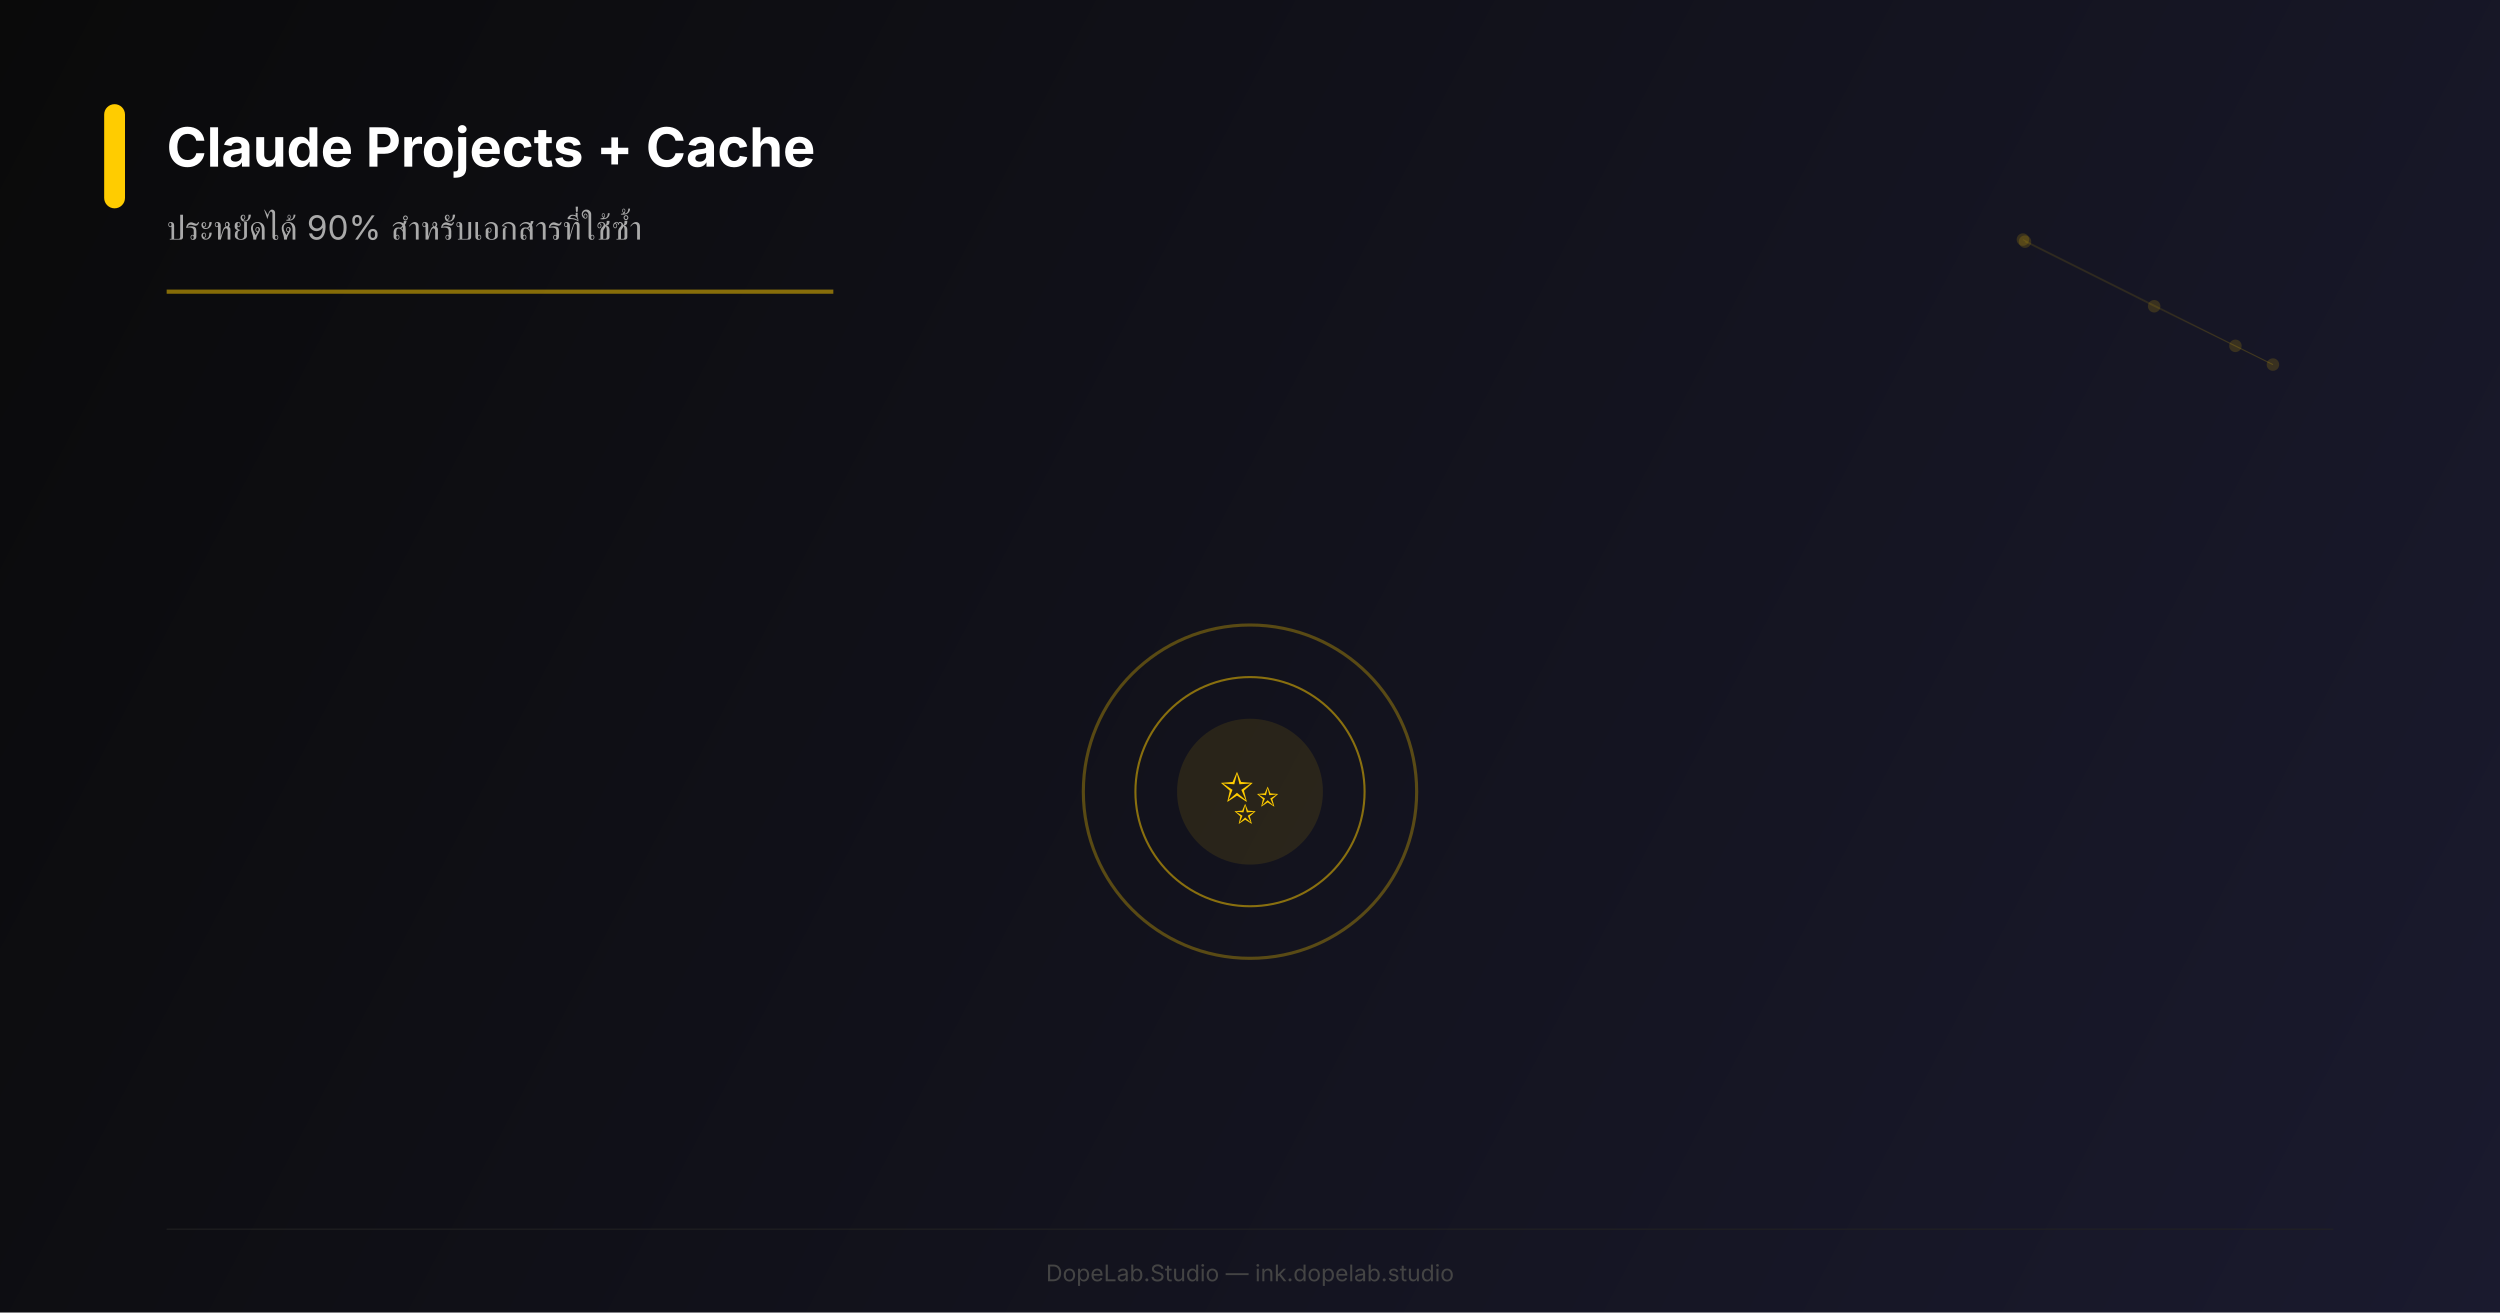
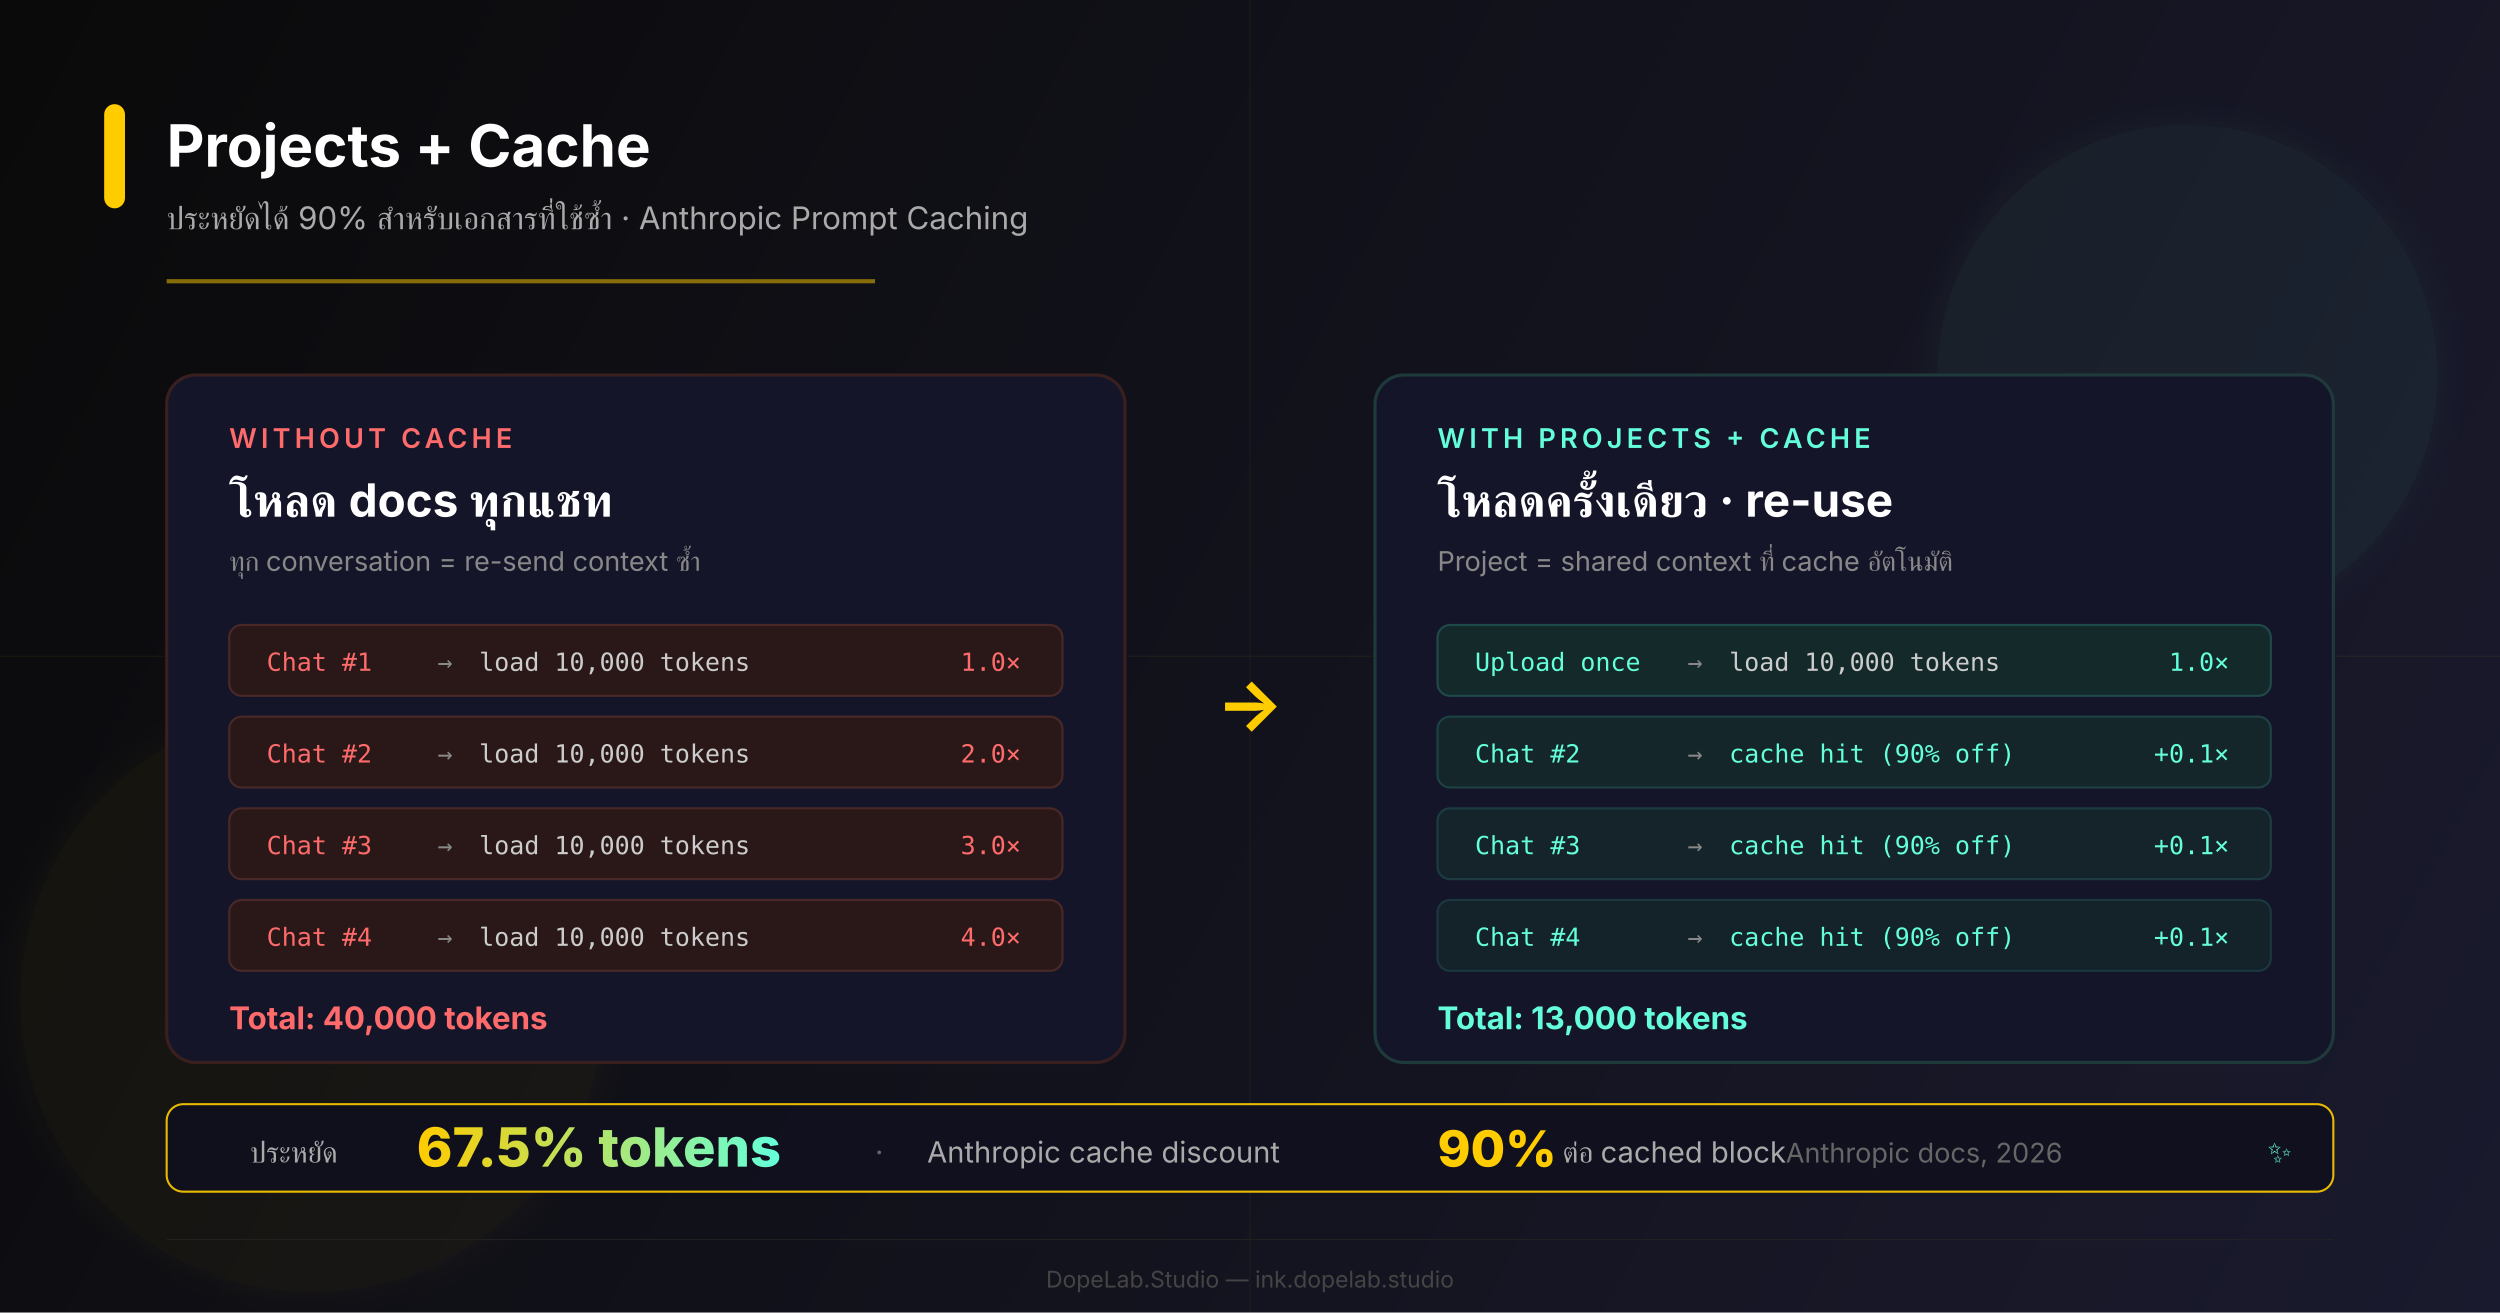
<svg xmlns="http://www.w3.org/2000/svg" viewBox="0 0 1200 630" font-family="'Kanit', 'Inter', sans-serif">
  <defs>
-     <linearGradient id="bg-26" x1="0" y1="0" x2="1200" y2="630" gradientUnits="userSpaceOnUse">
+     <linearGradient id="bg-3" x1="0" y1="0" x2="1200" y2="630" gradientUnits="userSpaceOnUse">
      <stop offset="0%" stop-color="#0a0a0a" />
      <stop offset="100%" stop-color="#1a1a2e" />
    </linearGradient>
+     <linearGradient id="savings" x1="0" y1="0" x2="1" y2="0">
+       <stop offset="0%" stop-color="#FFCC00" />
+       <stop offset="100%" stop-color="#64ffda" />
+     </linearGradient>
+     <filter id="glow3" x="-50%" y="-50%" width="200%" height="200%">
+       <feGaussianBlur stdDeviation="8" result="blur" />
+       <feMerge>
+         <feMergeNode in="blur" />
+         <feMergeNode in="SourceGraphic" />
+       </feMerge>
+     </filter>
  </defs>
-   <rect width="1200" height="630" fill="url(#bg-26)" />
-   <circle cx="972" cy="116" r="3" fill="#FFCC00" opacity="0.15" />
-   <circle cx="1034" cy="147" r="3" fill="#FFCC00" opacity="0.15" />
-   <line x1="972" y1="116" x2="1034" y2="147" stroke="#FFCC00" stroke-width="0.5" opacity="0.1" />
-   <circle cx="1091" cy="175" r="3" fill="#FFCC00" opacity="0.15" />
-   <line x1="1034" y1="147" x2="1091" y2="175" stroke="#FFCC00" stroke-width="0.5" opacity="0.1" />
-   <circle cx="1073" cy="166" r="3" fill="#FFCC00" opacity="0.15" />
-   <line x1="1091" y1="175" x2="1073" y2="166" stroke="#FFCC00" stroke-width="0.5" opacity="0.1" />
-   <circle cx="971" cy="115" r="3" fill="#FFCC00" opacity="0.15" />
-   <line x1="1073" y1="166" x2="971" y2="115" stroke="#FFCC00" stroke-width="0.5" opacity="0.1" />
+   <rect width="1200" height="630" fill="url(#bg-3)" />
+   <g opacity="0.06" stroke="#FFCC00" stroke-width="0.5">
+     <line x1="600" y1="0" x2="600" y2="630" />
+     <line x1="0" y1="315" x2="1200" y2="315" />
+   </g>
+   <circle cx="150" cy="480" r="140" fill="#FFCC00" opacity="0.04" filter="url(#glow3)" />
+   <circle cx="1050" cy="180" r="120" fill="#64ffda" opacity="0.05" filter="url(#glow3)" />
  <rect x="50" y="50" width="10" height="50" rx="5" fill="#FFCC00" />
-   <text x="80" y="80" fill="#ffffff" font-size="26" font-weight="700">Claude Projects + Cache</text>
-   <text x="80" y="115" fill="#aaaaaa" font-size="16">ประหยัดได้ 90% สำหรับเอกสารที่ใช้ซ้ำ</text>
-   <line x1="80" y1="140" x2="400" y2="140" stroke="#FFCC00" stroke-width="2" opacity="0.5" />
-   <circle cx="600" cy="380" r="80" fill="none" stroke="#FFCC00" stroke-width="1.5" opacity="0.3" />
-   <circle cx="600" cy="380" r="55" fill="none" stroke="#FFCC00" stroke-width="1" opacity="0.5" />
-   <circle cx="600" cy="380" r="35" fill="#FFCC00" opacity="0.1" />
-   <text x="600" y="395" text-anchor="middle" fill="#FFCC00" font-size="36">✨</text>
-   <line x1="80" y1="590" x2="1120" y2="590" stroke="#222" stroke-width="0.5" />
-   <text x="600" y="615" text-anchor="middle" fill="#444" font-size="11">DopeLab.Studio — ink.dopelab.studio</text>
+   <text x="80" y="80" fill="#ffffff" font-size="28" font-weight="700">Projects + Cache</text>
+   <text x="80" y="110" fill="#aaaaaa" font-size="15">ประหยัดได้ 90% สำหรับเอกสารที่ใช้ซ้ำ · Anthropic Prompt Caching</text>
+   <line x1="80" y1="135" x2="420" y2="135" stroke="#FFCC00" stroke-width="2" opacity="0.5" />
+   <g>
+     <rect x="80" y="180" width="460" height="330" rx="14" fill="#15152a" stroke="#3a1f1f" stroke-width="1.5" />
+     <text x="110" y="215" fill="#ff6b6b" font-size="13" font-weight="600" letter-spacing="2">WITHOUT CACHE</text>
+     <text x="110" y="248" fill="#ffffff" font-size="22" font-weight="700">โหลด docs ทุกแชท</text>
+     <text x="110" y="274" fill="#888" font-size="13">ทุก conversation = re-send context ซ้ำ</text>
+     <g font-family="'Space Mono', monospace" font-size="12">
+       <rect x="110" y="300" width="400" height="34" rx="6" fill="#2a1818" stroke="#4a2828" />
+       <text x="128" y="322" fill="#ff6b6b">Chat #1</text>
+       <text x="210" y="322" fill="#888">→</text>
+       <text x="230" y="322" fill="#ccc">load 10,000 tokens</text>
+       <text x="490" y="322" fill="#ff6b6b" text-anchor="end">1.0×</text>
+       <rect x="110" y="344" width="400" height="34" rx="6" fill="#2a1818" stroke="#4a2828" />
+       <text x="128" y="366" fill="#ff6b6b">Chat #2</text>
+       <text x="210" y="366" fill="#888">→</text>
+       <text x="230" y="366" fill="#ccc">load 10,000 tokens</text>
+       <text x="490" y="366" fill="#ff6b6b" text-anchor="end">2.0×</text>
+       <rect x="110" y="388" width="400" height="34" rx="6" fill="#2a1818" stroke="#4a2828" />
+       <text x="128" y="410" fill="#ff6b6b">Chat #3</text>
+       <text x="210" y="410" fill="#888">→</text>
+       <text x="230" y="410" fill="#ccc">load 10,000 tokens</text>
+       <text x="490" y="410" fill="#ff6b6b" text-anchor="end">3.0×</text>
+       <rect x="110" y="432" width="400" height="34" rx="6" fill="#2a1818" stroke="#4a2828" />
+       <text x="128" y="454" fill="#ff6b6b">Chat #4</text>
+       <text x="210" y="454" fill="#888">→</text>
+       <text x="230" y="454" fill="#ccc">load 10,000 tokens</text>
+       <text x="490" y="454" fill="#ff6b6b" text-anchor="end">4.0×</text>
+     </g>
+     <text x="110" y="494" fill="#ff6b6b" font-size="15" font-weight="700">Total: 40,000 tokens</text>
+   </g>
+   <g>
+     <text x="600" y="350" fill="#FFCC00" font-size="34" text-anchor="middle" font-weight="700">→</text>
+   </g>
+   <g>
+     <rect x="660" y="180" width="460" height="330" rx="14" fill="#15152a" stroke="#1f3a3a" stroke-width="1.5" />
+     <text x="690" y="215" fill="#64ffda" font-size="13" font-weight="600" letter-spacing="2">WITH PROJECTS + CACHE</text>
+     <text x="690" y="248" fill="#ffffff" font-size="22" font-weight="700">โหลดครั้งเดียว · re-use</text>
+     <text x="690" y="274" fill="#888" font-size="13">Project = shared context ที่ cache อัตโนมัติ</text>
+     <g font-family="'Space Mono', monospace" font-size="12">
+       <rect x="690" y="300" width="400" height="34" rx="6" fill="#14292a" stroke="#1f4a4a" />
+       <text x="708" y="322" fill="#64ffda">Upload once</text>
+       <text x="810" y="322" fill="#888">→</text>
+       <text x="830" y="322" fill="#ccc">load 10,000 tokens</text>
+       <text x="1070" y="322" fill="#64ffda" text-anchor="end">1.0×</text>
+       <rect x="690" y="344" width="400" height="34" rx="6" fill="#14292a" stroke="#1f4a4a" opacity="0.85" />
+       <text x="708" y="366" fill="#64ffda">Chat #2</text>
+       <text x="810" y="366" fill="#888">→</text>
+       <text x="830" y="366" fill="#64ffda">cache hit (90% off)</text>
+       <text x="1070" y="366" fill="#64ffda" text-anchor="end">+0.1×</text>
+       <rect x="690" y="388" width="400" height="34" rx="6" fill="#14292a" stroke="#1f4a4a" opacity="0.75" />
+       <text x="708" y="410" fill="#64ffda">Chat #3</text>
+       <text x="810" y="410" fill="#888">→</text>
+       <text x="830" y="410" fill="#64ffda">cache hit (90% off)</text>
+       <text x="1070" y="410" fill="#64ffda" text-anchor="end">+0.1×</text>
+       <rect x="690" y="432" width="400" height="34" rx="6" fill="#14292a" stroke="#1f4a4a" opacity="0.65" />
+       <text x="708" y="454" fill="#64ffda">Chat #4</text>
+       <text x="810" y="454" fill="#888">→</text>
+       <text x="830" y="454" fill="#64ffda">cache hit (90% off)</text>
+       <text x="1070" y="454" fill="#64ffda" text-anchor="end">+0.1×</text>
+     </g>
+     <text x="690" y="494" fill="#64ffda" font-size="15" font-weight="700">Total: 13,000 tokens</text>
+   </g>
+   <g>
+     <rect x="80" y="530" width="1040" height="42" rx="8" fill="#0f0f1e" stroke="#FFCC00" stroke-width="1" opacity="0.9" />
+     <text x="120" y="558" fill="#aaa" font-size="14">ประหยัด</text>
+     <text x="200" y="560" fill="url(#savings)" font-size="26" font-weight="800">67.5% tokens</text>
+     <text x="420" y="558" fill="#666" font-size="14">·</text>
+     <text x="445" y="558" fill="#aaa" font-size="14">Anthropic cache discount</text>
+     <text x="690" y="560" fill="#FFCC00" font-size="24" font-weight="800">90%</text>
+     <text x="750" y="558" fill="#aaa" font-size="14">ต่อ cached block</text>
+     <text x="990" y="558" fill="#666" font-size="13" text-anchor="end">Anthropic docs, 2026</text>
+     <text x="1100" y="558" fill="#64ffda" font-size="14" text-anchor="end">✨</text>
+   </g>
+   <line x1="80" y1="595" x2="1120" y2="595" stroke="#222" stroke-width="0.5" />
+   <text x="600" y="618" text-anchor="middle" fill="#444" font-size="11">DopeLab.Studio — ink.dopelab.studio</text>
</svg>
